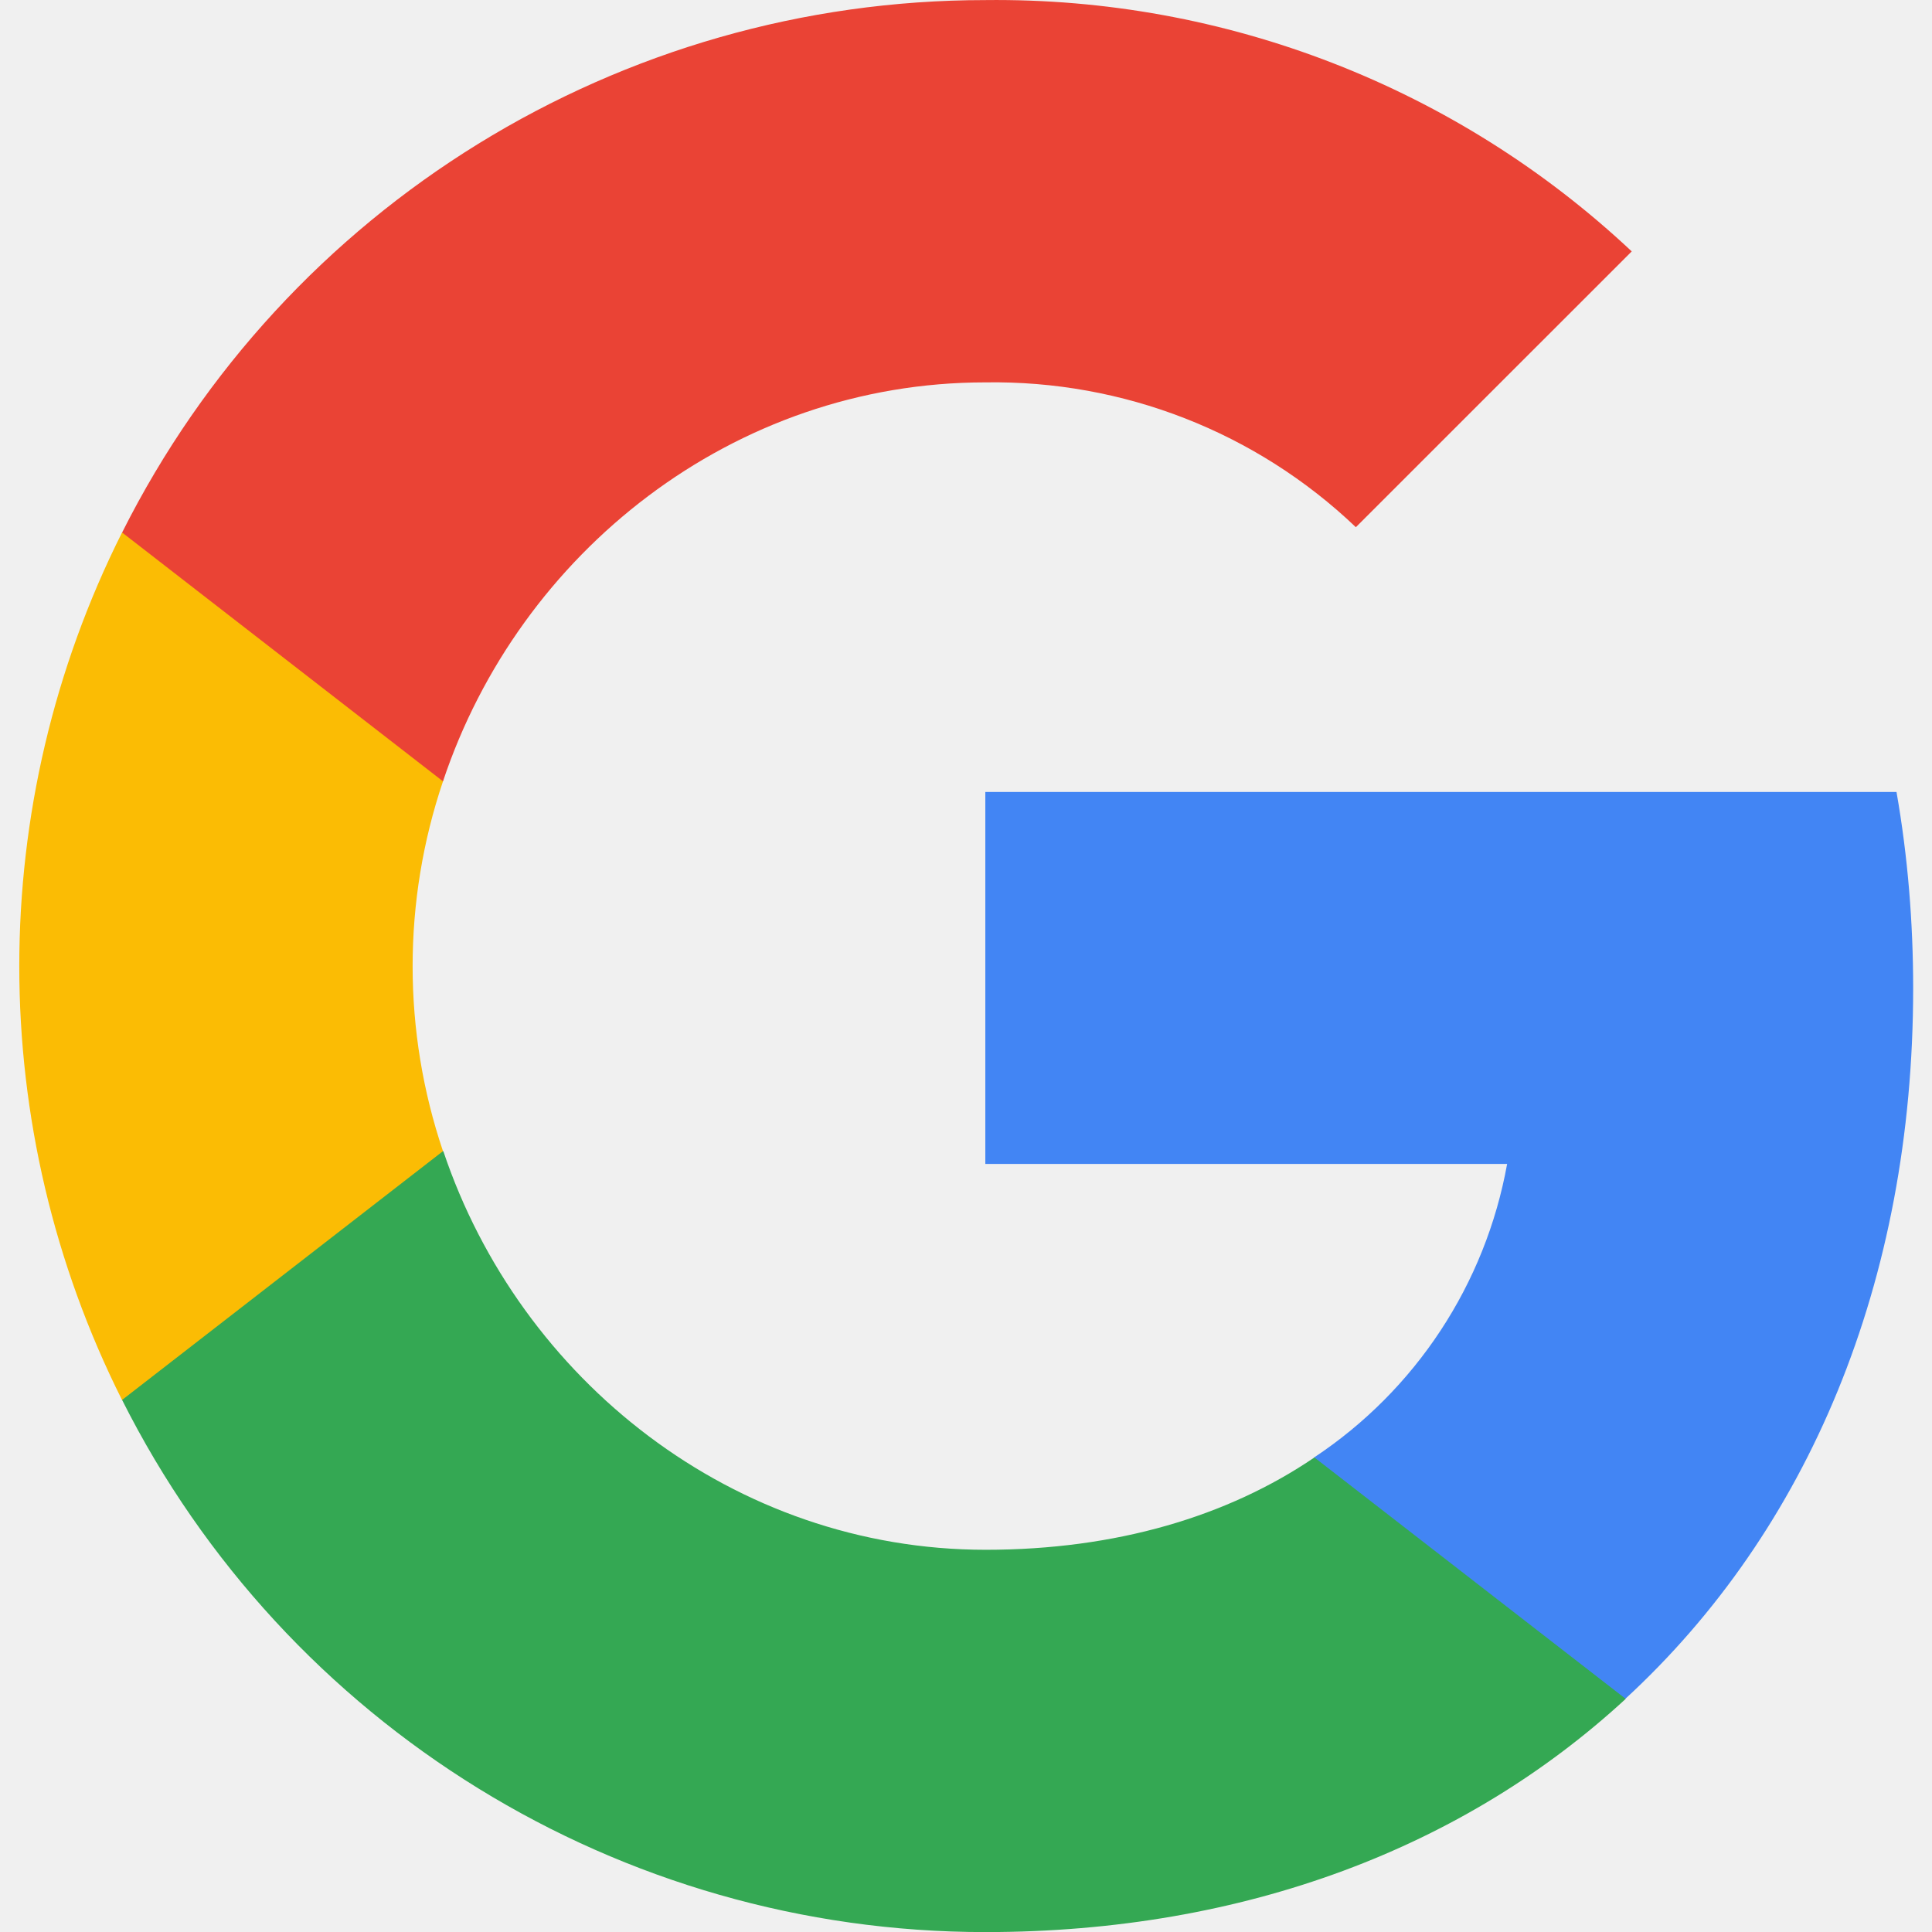
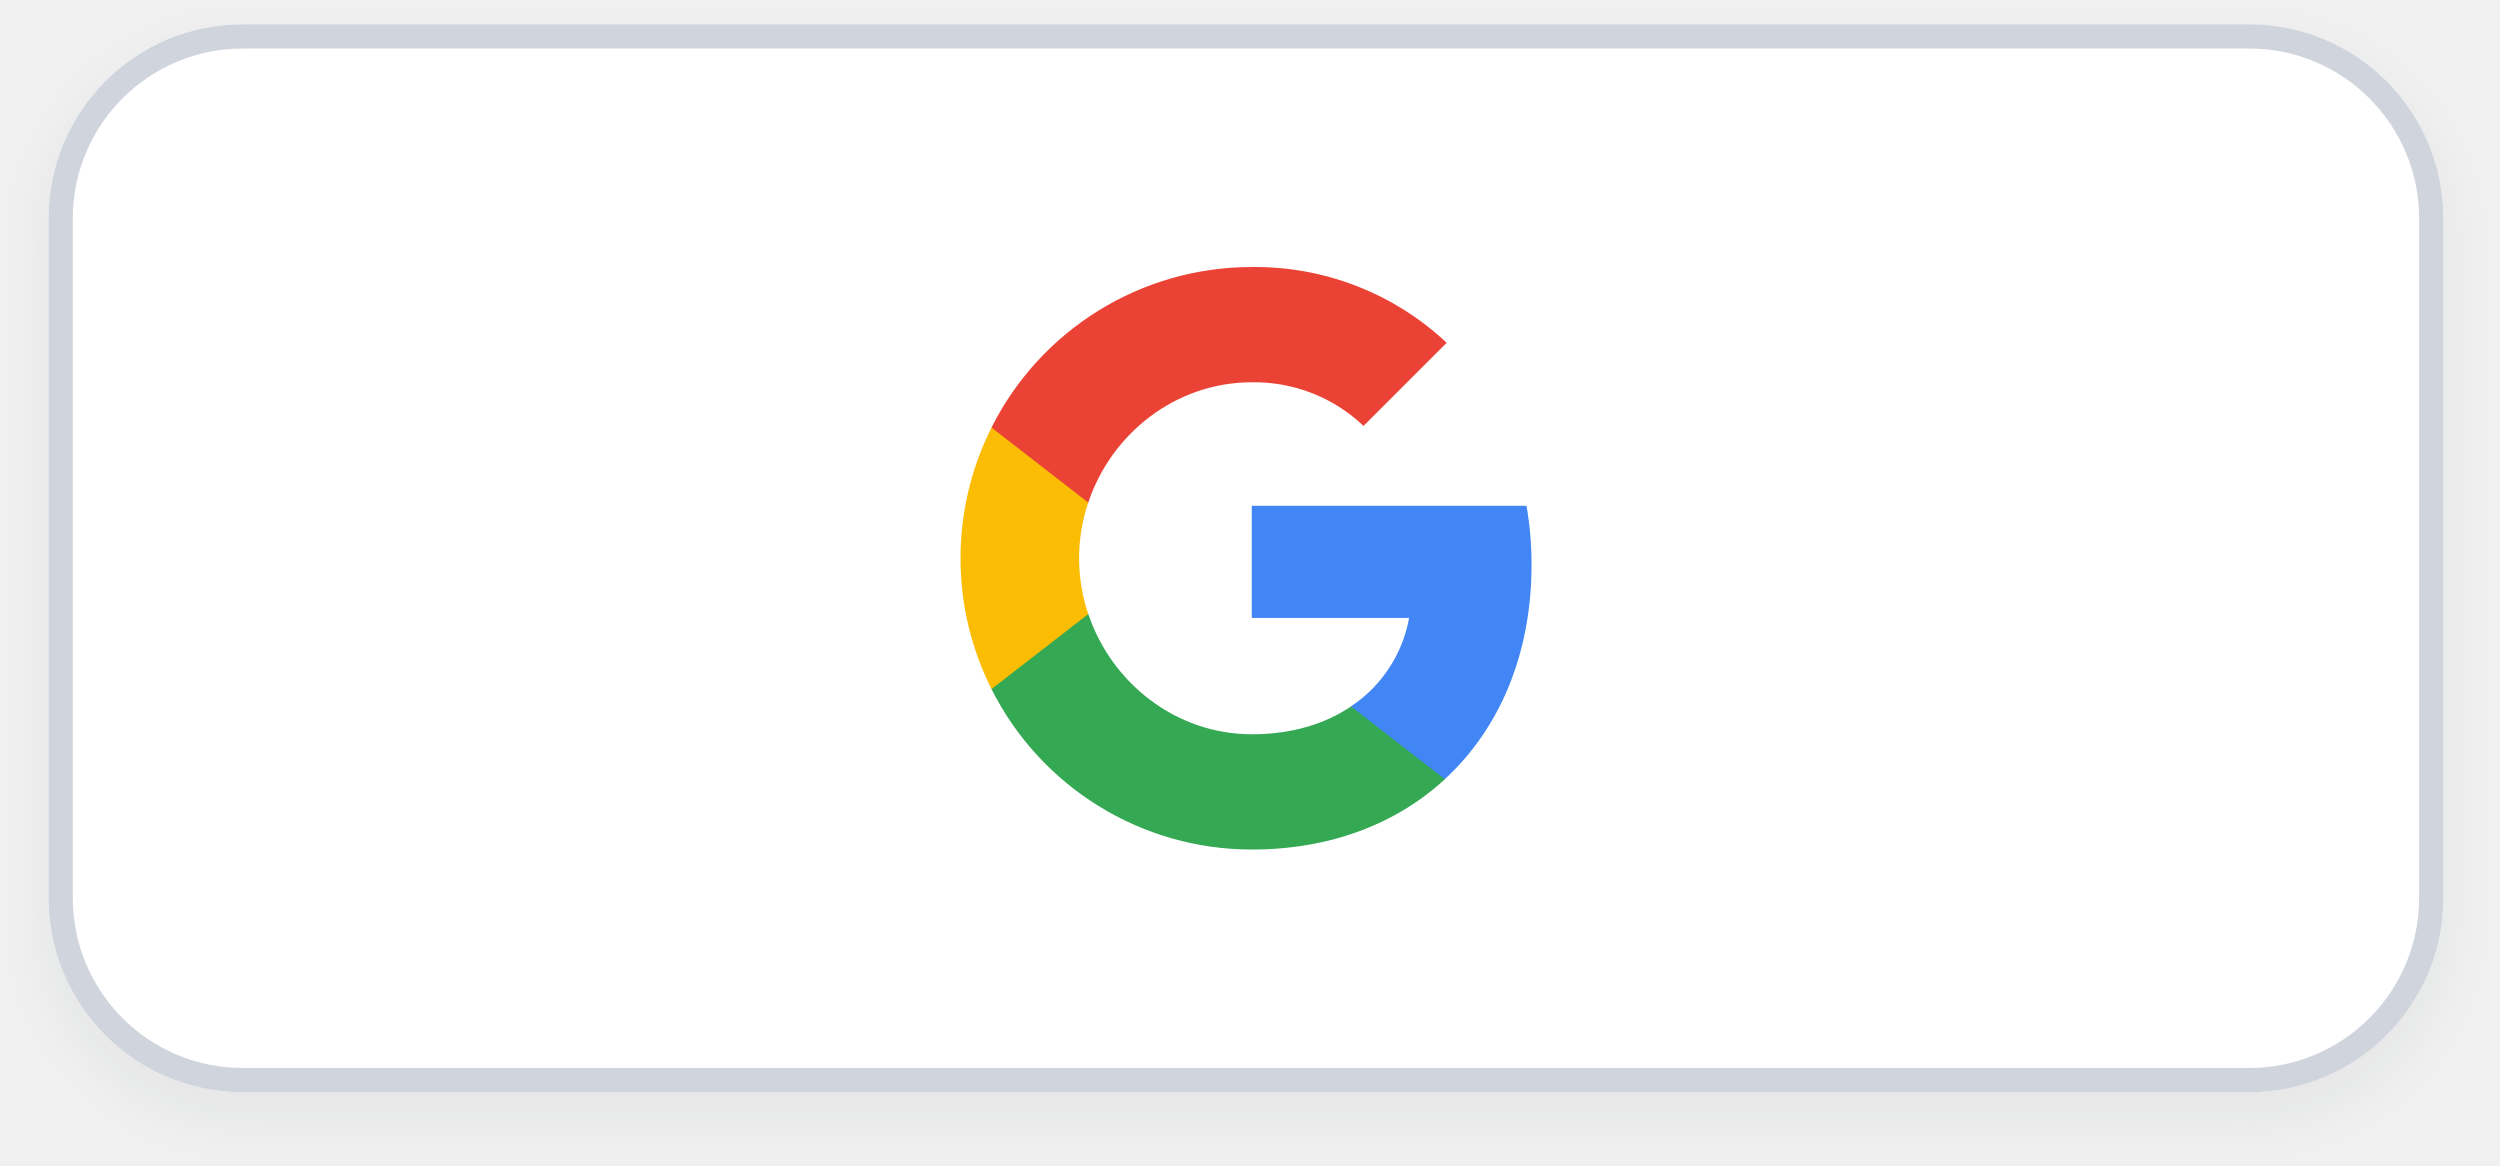
- <svg xmlns="http://www.w3.org/2000/svg" width="24" height="24" viewBox="0 0 24 24" fill="none">
-   <g id="Social icon" clip-path="url(#clip0_38_421)">
-     <path id="Vector" d="M23.766 12.277C23.766 11.461 23.7 10.641 23.559 9.838H12.24V14.459H18.722C18.453 15.95 17.588 17.268 16.323 18.106V21.104H20.19C22.461 19.014 23.766 15.927 23.766 12.277Z" fill="#4285F4" />
-     <path id="Vector_2" d="M12.24 24.001C15.477 24.001 18.206 22.938 20.195 21.104L16.328 18.105C15.252 18.837 13.863 19.252 12.245 19.252C9.114 19.252 6.459 17.14 5.507 14.3H1.517V17.391C3.554 21.443 7.703 24.001 12.24 24.001Z" fill="#34A853" />
-     <path id="Vector_3" d="M5.503 14.3C5 12.81 5 11.196 5.503 9.706V6.615H1.516C-0.186 10.005 -0.186 14 1.516 17.391L5.503 14.3Z" fill="#FBBC04" />
-     <path id="Vector_4" d="M12.24 4.75C13.951 4.723 15.604 5.367 16.843 6.549L20.27 3.123C18.1 1.085 15.221 -0.034 12.24 0.001C7.703 0.001 3.554 2.558 1.517 6.615L5.503 9.706C6.451 6.862 9.109 4.75 12.24 4.75Z" fill="#EA4335" />
+ <svg xmlns="http://www.w3.org/2000/svg" width="103" height="48" viewBox="0 0 103 48" fill="none">
+   <g filter="url(#filter0_d_52_91)">
+     <rect x="2" y="1" width="98.667" height="44" rx="8" fill="white" />
+     <rect x="2.5" y="1.5" width="97.667" height="43" rx="7.5" stroke="#D0D5DD" />
+     <g clip-path="url(#clip0_52_91)">
+       <path d="M63.099 23.276C63.099 22.461 63.033 21.641 62.892 20.838H51.573V25.459H58.055C57.786 26.949 56.922 28.268 55.656 29.106V32.104H59.523C61.794 30.014 63.099 26.927 63.099 23.276Z" fill="#4285F4" />
+       <path d="M51.573 35.001C54.81 35.001 57.539 33.938 59.528 32.104L55.661 29.105C54.585 29.837 53.196 30.252 51.578 30.252C48.447 30.252 45.793 28.14 44.84 25.3H40.85V28.391C42.887 32.443 47.036 35.001 51.573 35.001Z" fill="#34A853" />
+       <path d="M44.836 25.3C44.333 23.81 44.333 22.196 44.836 20.706V17.615H40.85C39.148 21.006 39.148 25 40.85 28.391L44.836 25.3Z" fill="#FBBC04" />
+       <path d="M51.573 15.75C53.284 15.723 54.938 16.367 56.177 17.549L59.603 14.123C57.433 12.085 54.554 10.966 51.573 11.001C47.036 11.001 42.887 13.558 40.85 17.615L44.836 20.706C45.784 17.862 48.443 15.75 51.573 15.75Z" fill="#EA4335" />
+     </g>
  </g>
  <defs>
-     <clipPath id="clip0_38_421">
-       <rect width="24" height="24" fill="white" />
+     <filter id="filter0_d_52_91" x="0" y="0" width="102.667" height="48" filterUnits="userSpaceOnUse" color-interpolation-filters="sRGB">
+       <feFlood flood-opacity="0" result="BackgroundImageFix" />
+       <feColorMatrix in="SourceAlpha" type="matrix" values="0 0 0 0 0 0 0 0 0 0 0 0 0 0 0 0 0 0 127 0" result="hardAlpha" />
+       <feOffset dy="1" />
+       <feGaussianBlur stdDeviation="1" />
+       <feColorMatrix type="matrix" values="0 0 0 0 0.063 0 0 0 0 0.094 0 0 0 0 0.157 0 0 0 0.05 0" />
+       <feBlend mode="normal" in2="BackgroundImageFix" result="effect1_dropShadow_52_91" />
+       <feBlend mode="normal" in="SourceGraphic" in2="effect1_dropShadow_52_91" result="shape" />
+     </filter>
+     <clipPath id="clip0_52_91">
+       <rect width="24" height="24" fill="white" transform="translate(39.3333 11)" />
    </clipPath>
  </defs>
</svg>
